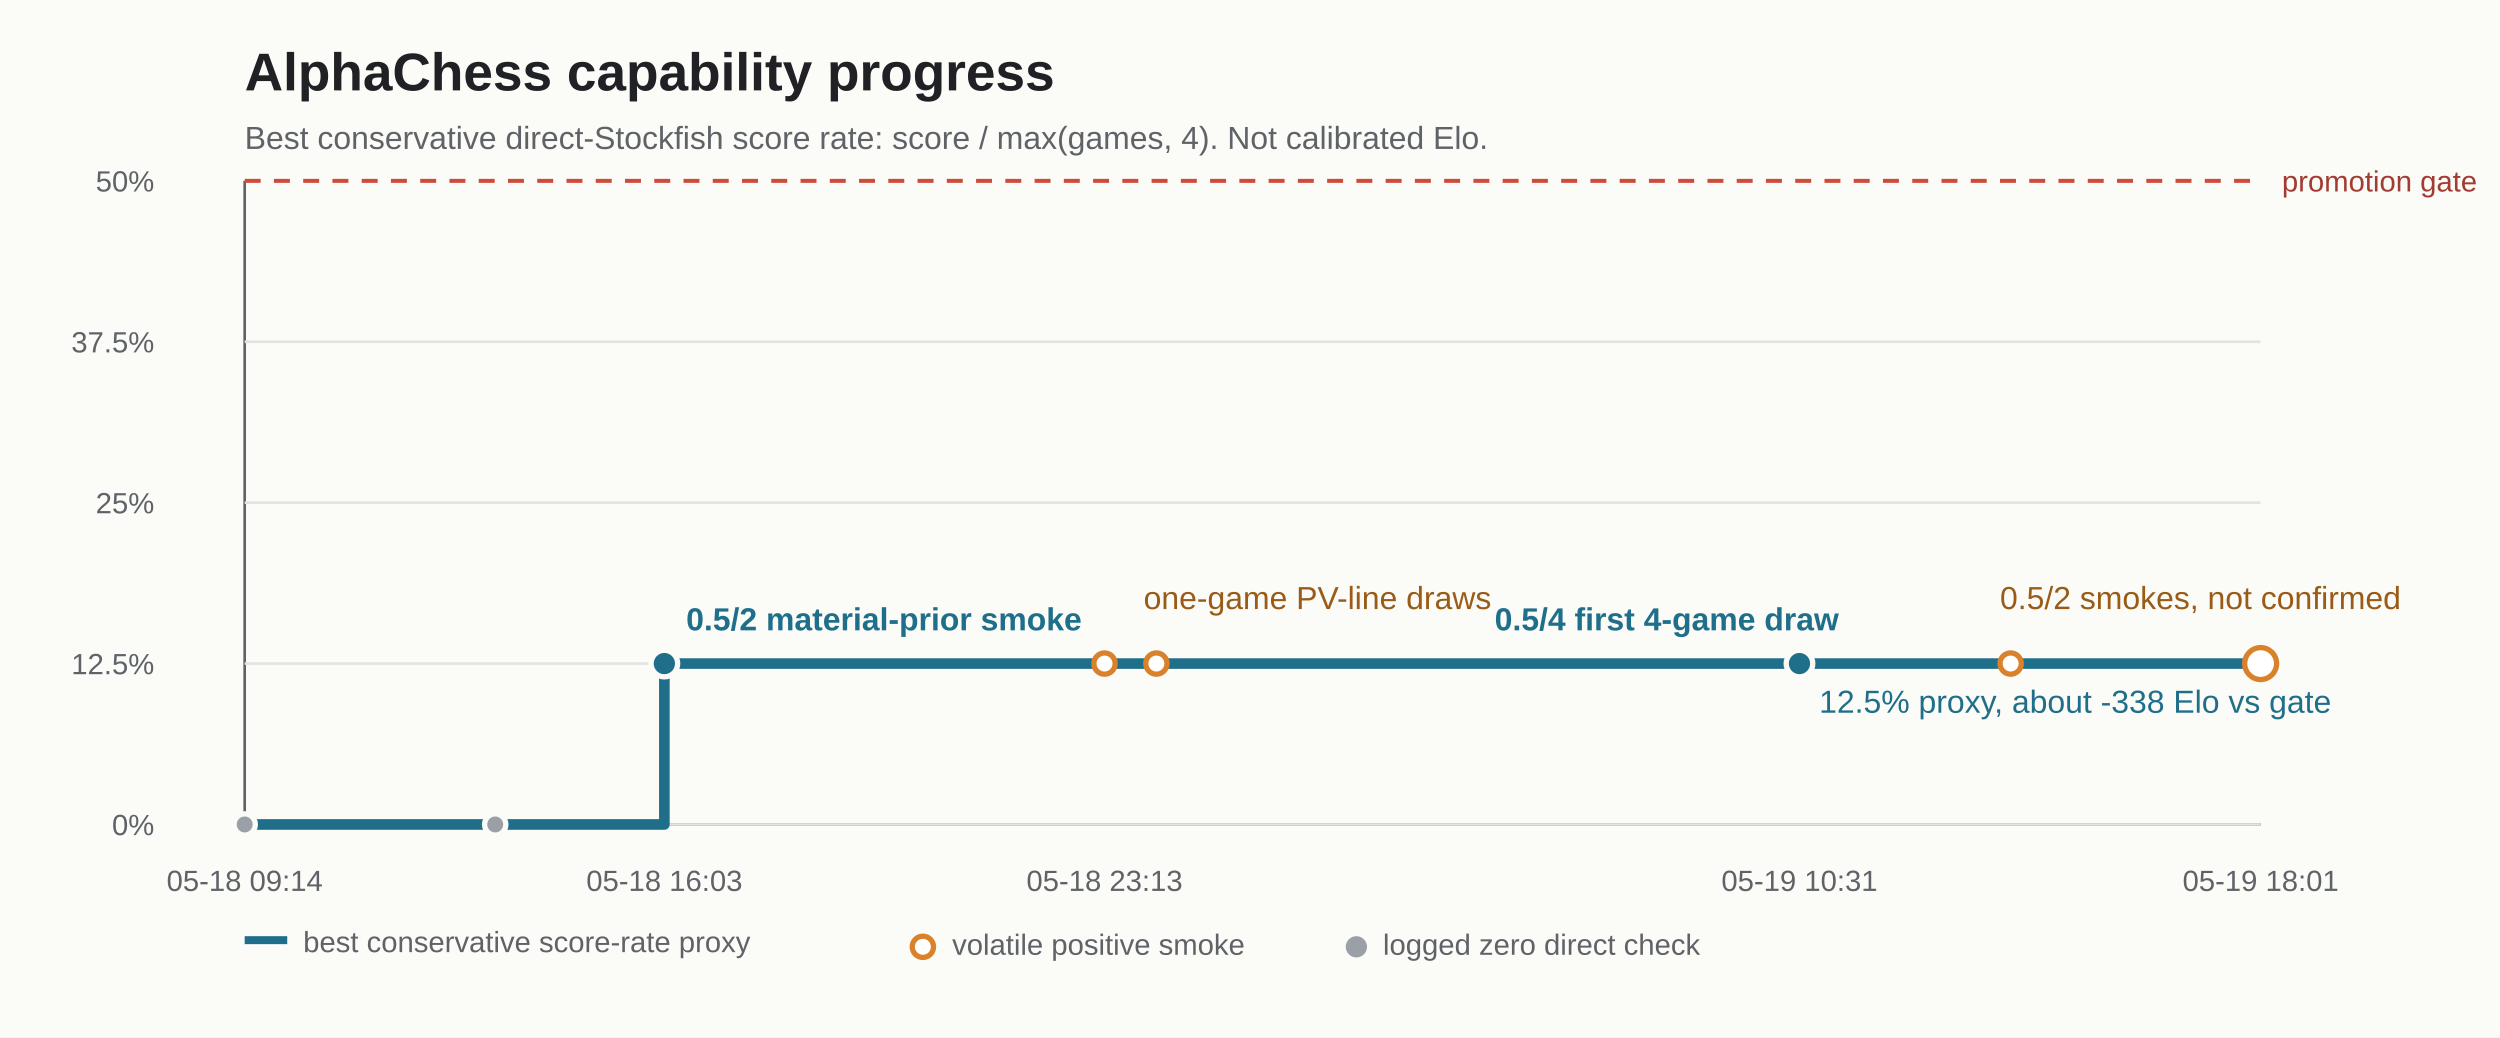
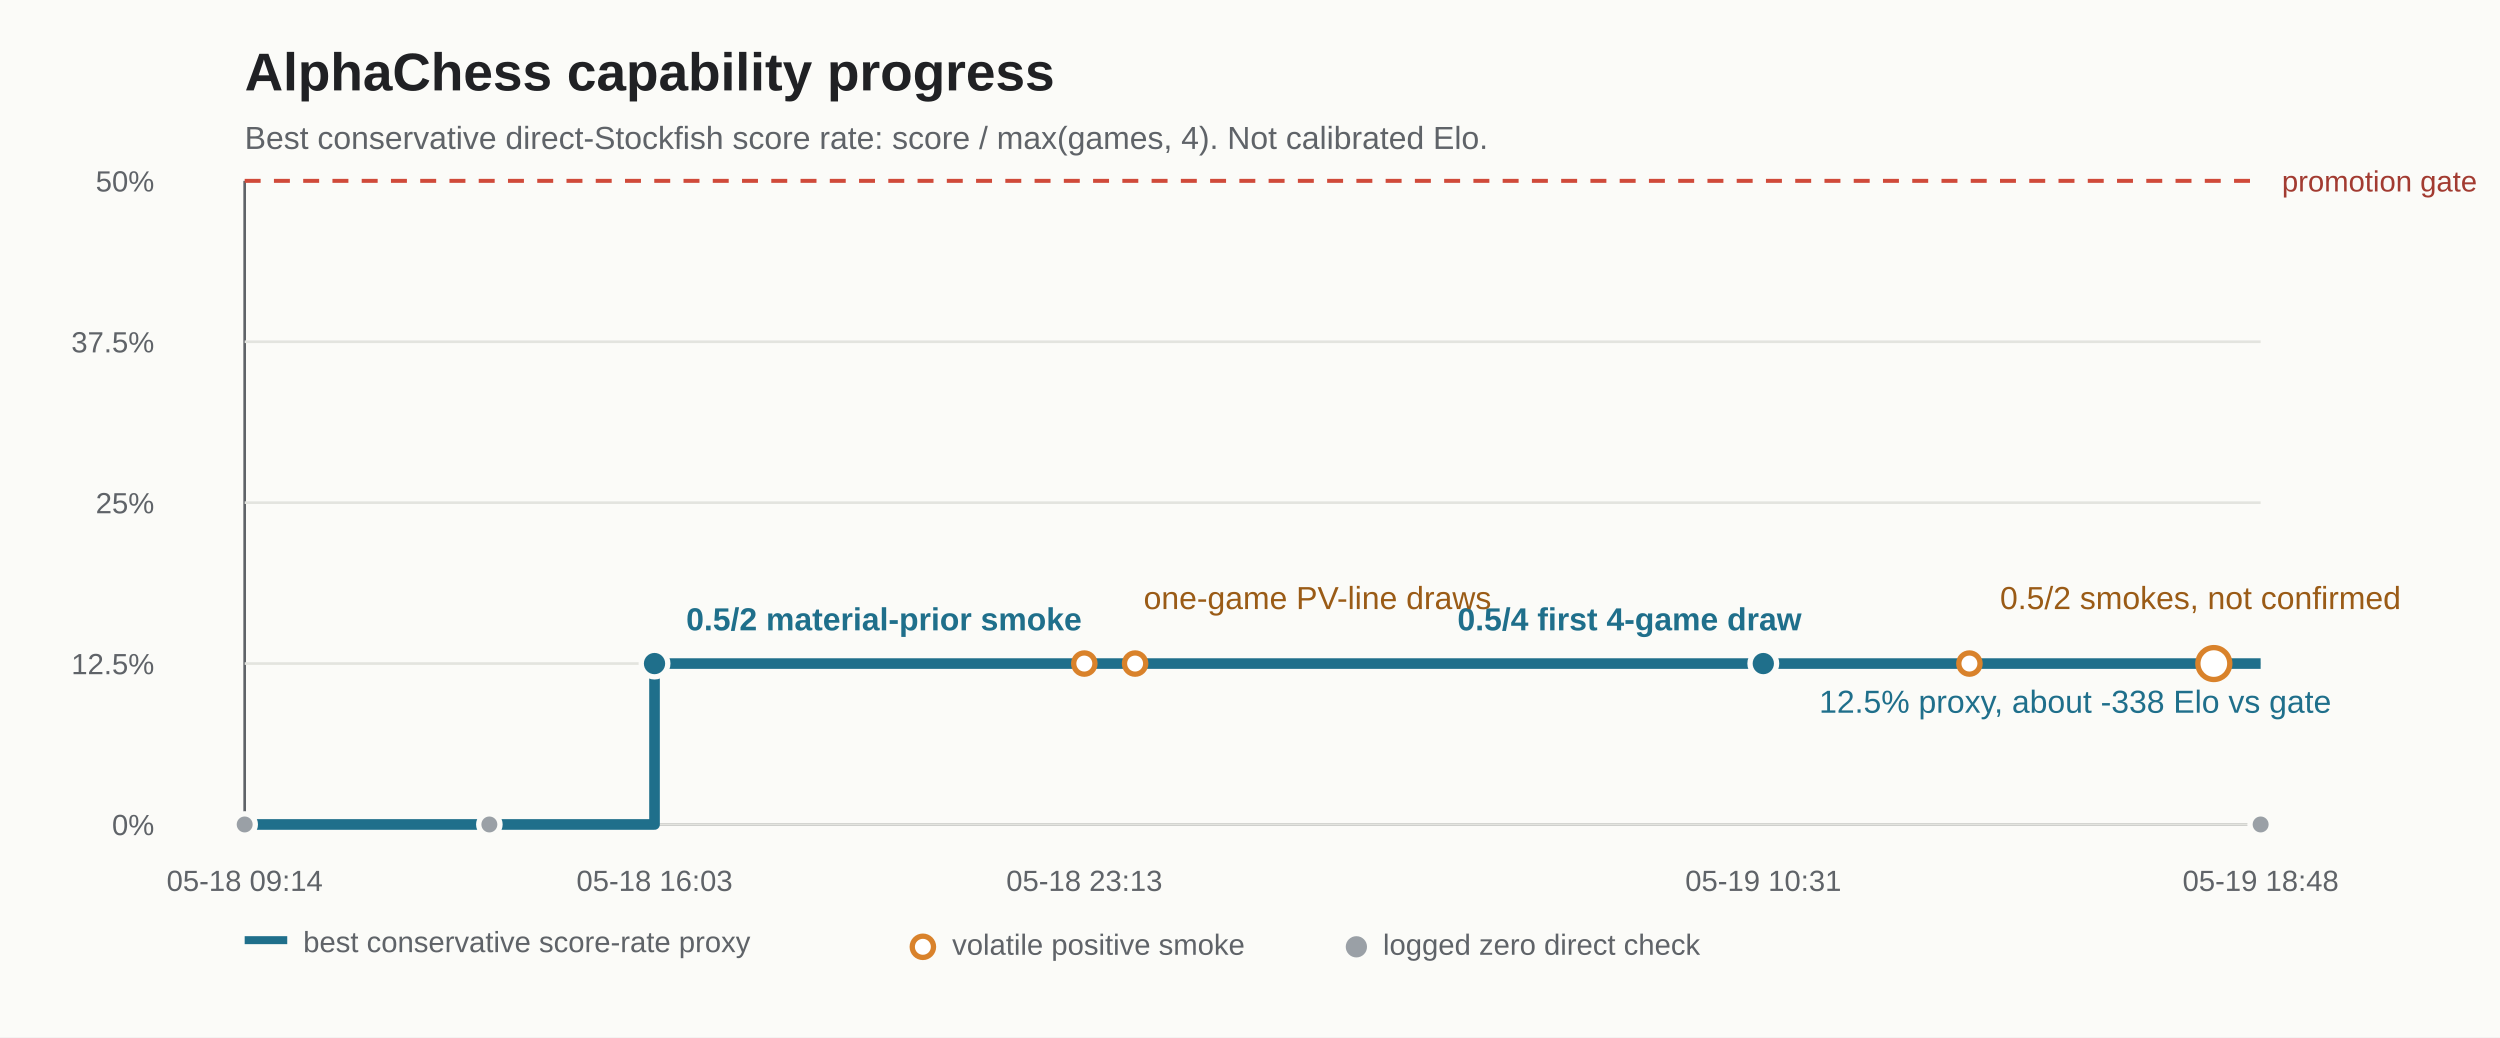
<svg xmlns="http://www.w3.org/2000/svg" width="940" height="390" viewBox="0 0 940 390" role="img" aria-labelledby="title desc">
  <rect width="940" height="390" fill="#fbfbf8" />
  <text x="92" y="34" font-family="Arial, sans-serif" font-size="20" font-weight="700" fill="#202124">AlphaChess capability progress</text>
  <text x="92" y="56" font-family="Arial, sans-serif" font-size="12" fill="#5f6368">Best conservative direct-Stockfish score rate: score / max(games, 4). Not calibrated Elo.</text>
  <g font-family="Arial, sans-serif" font-size="11" fill="#5f6368">
    <line x1="92" y1="68" x2="92" y2="310" stroke="#5f6368" stroke-width="1" />
    <line x1="92" y1="310" x2="850" y2="310" stroke="#5f6368" stroke-width="1" />
    <line x1="92" y1="68" x2="850" y2="68" stroke="#d04a3a" stroke-width="1.5" stroke-dasharray="6 5" />
    <line x1="92" y1="128.5" x2="850" y2="128.5" stroke="#e3e4df" stroke-width="1" />
    <line x1="92" y1="189" x2="850" y2="189" stroke="#e3e4df" stroke-width="1" />
    <line x1="92" y1="249.5" x2="850" y2="249.5" stroke="#e3e4df" stroke-width="1" />
    <line x1="92" y1="310" x2="850" y2="310" stroke="#e3e4df" stroke-width="1" />
    <text x="58" y="72" text-anchor="end">50%</text>
    <text x="58" y="132.5" text-anchor="end">37.5%</text>
    <text x="58" y="193" text-anchor="end">25%</text>
    <text x="58" y="253.5" text-anchor="end">12.5%</text>
    <text x="58" y="314" text-anchor="end">0%</text>
    <text x="858" y="72" fill="#a23b31">promotion gate</text>
    <text x="92" y="335" text-anchor="middle">05-18 09:14</text>
-     <text x="249.8" y="335" text-anchor="middle">05-18 16:03</text>
-     <text x="415.3" y="335" text-anchor="middle">05-18 23:13</text>
-     <text x="676.6" y="335" text-anchor="middle">05-19 10:31</text>
-     <text x="850" y="335" text-anchor="middle">05-19 18:01</text>
+     <text x="246.1" y="335" text-anchor="middle">05-18 16:03</text>
+     <text x="407.7" y="335" text-anchor="middle">05-18 23:13</text>
+     <text x="663" y="335" text-anchor="middle">05-19 10:31</text>
+     <text x="850" y="335" text-anchor="middle">05-19 18:48</text>
  </g>
-   <path d="M 92 310 L 249.8 310 L 249.8 249.5 L 850 249.5" fill="none" stroke="#1f6f8b" stroke-width="4" stroke-linejoin="round" />
+   <path d="M 92 310 L 246.1 310 L 246.1 249.5 L 850 249.5" fill="none" stroke="#1f6f8b" stroke-width="4" stroke-linejoin="round" />
  <g fill="#9aa0a6" stroke="#fbfbf8" stroke-width="2">
    <circle cx="92" cy="310" r="4" />
-     <circle cx="186.2" cy="310" r="4" />
+     <circle cx="184" cy="310" r="4" />
+     <circle cx="850" cy="310" r="4" />
  </g>
  <g fill="#1f6f8b" stroke="#fbfbf8" stroke-width="2">
-     <circle cx="249.8" cy="249.5" r="5" />
-     <circle cx="676.6" cy="249.5" r="5" />
-     <circle cx="850" cy="249.5" r="5" />
+     <circle cx="246.1" cy="249.5" r="5" />
+     <circle cx="663" cy="249.5" r="5" />
+     <circle cx="832.4" cy="249.5" r="5" />
  </g>
  <g fill="#ffffff" stroke="#d9822b" stroke-width="2">
-     <circle cx="415.3" cy="249.5" r="4" />
-     <circle cx="434.8" cy="249.5" r="4" />
-     <circle cx="756" cy="249.5" r="4" />
-     <circle cx="850" cy="249.5" r="6" />
+     <circle cx="407.7" cy="249.5" r="4" />
+     <circle cx="426.8" cy="249.5" r="4" />
+     <circle cx="740.5" cy="249.5" r="4" />
+     <circle cx="832.4" cy="249.5" r="6" />
  </g>
  <g font-family="Arial, sans-serif" font-size="12" fill="#202124">
    <text x="258" y="237" font-weight="700" fill="#1f6f8b">0.5/2 material-prior smoke</text>
-     <text x="562" y="237" font-weight="700" fill="#1f6f8b">0.5/4 first 4-game draw</text>
+     <text x="548" y="237" font-weight="700" fill="#1f6f8b">0.5/4 first 4-game draw</text>
    <text x="684" y="268" fill="#1f6f8b">12.5% proxy, about -338 Elo vs gate</text>
    <text x="430" y="229" fill="#9a5b16">one-game PV-line draws</text>
    <text x="752" y="229" fill="#9a5b16">0.5/2 smokes, not confirmed</text>
  </g>
  <g font-family="Arial, sans-serif" font-size="11" fill="#5f6368">
    <rect x="92" y="352" width="16" height="3" fill="#1f6f8b" />
    <text x="114" y="358">best conservative score-rate proxy</text>
    <circle cx="347" cy="356" r="4" fill="#ffffff" stroke="#d9822b" stroke-width="2" />
    <text x="358" y="359">volatile positive smoke</text>
    <circle cx="510" cy="356" r="4" fill="#9aa0a6" />
    <text x="520" y="359">logged zero direct check</text>
  </g>
</svg>
